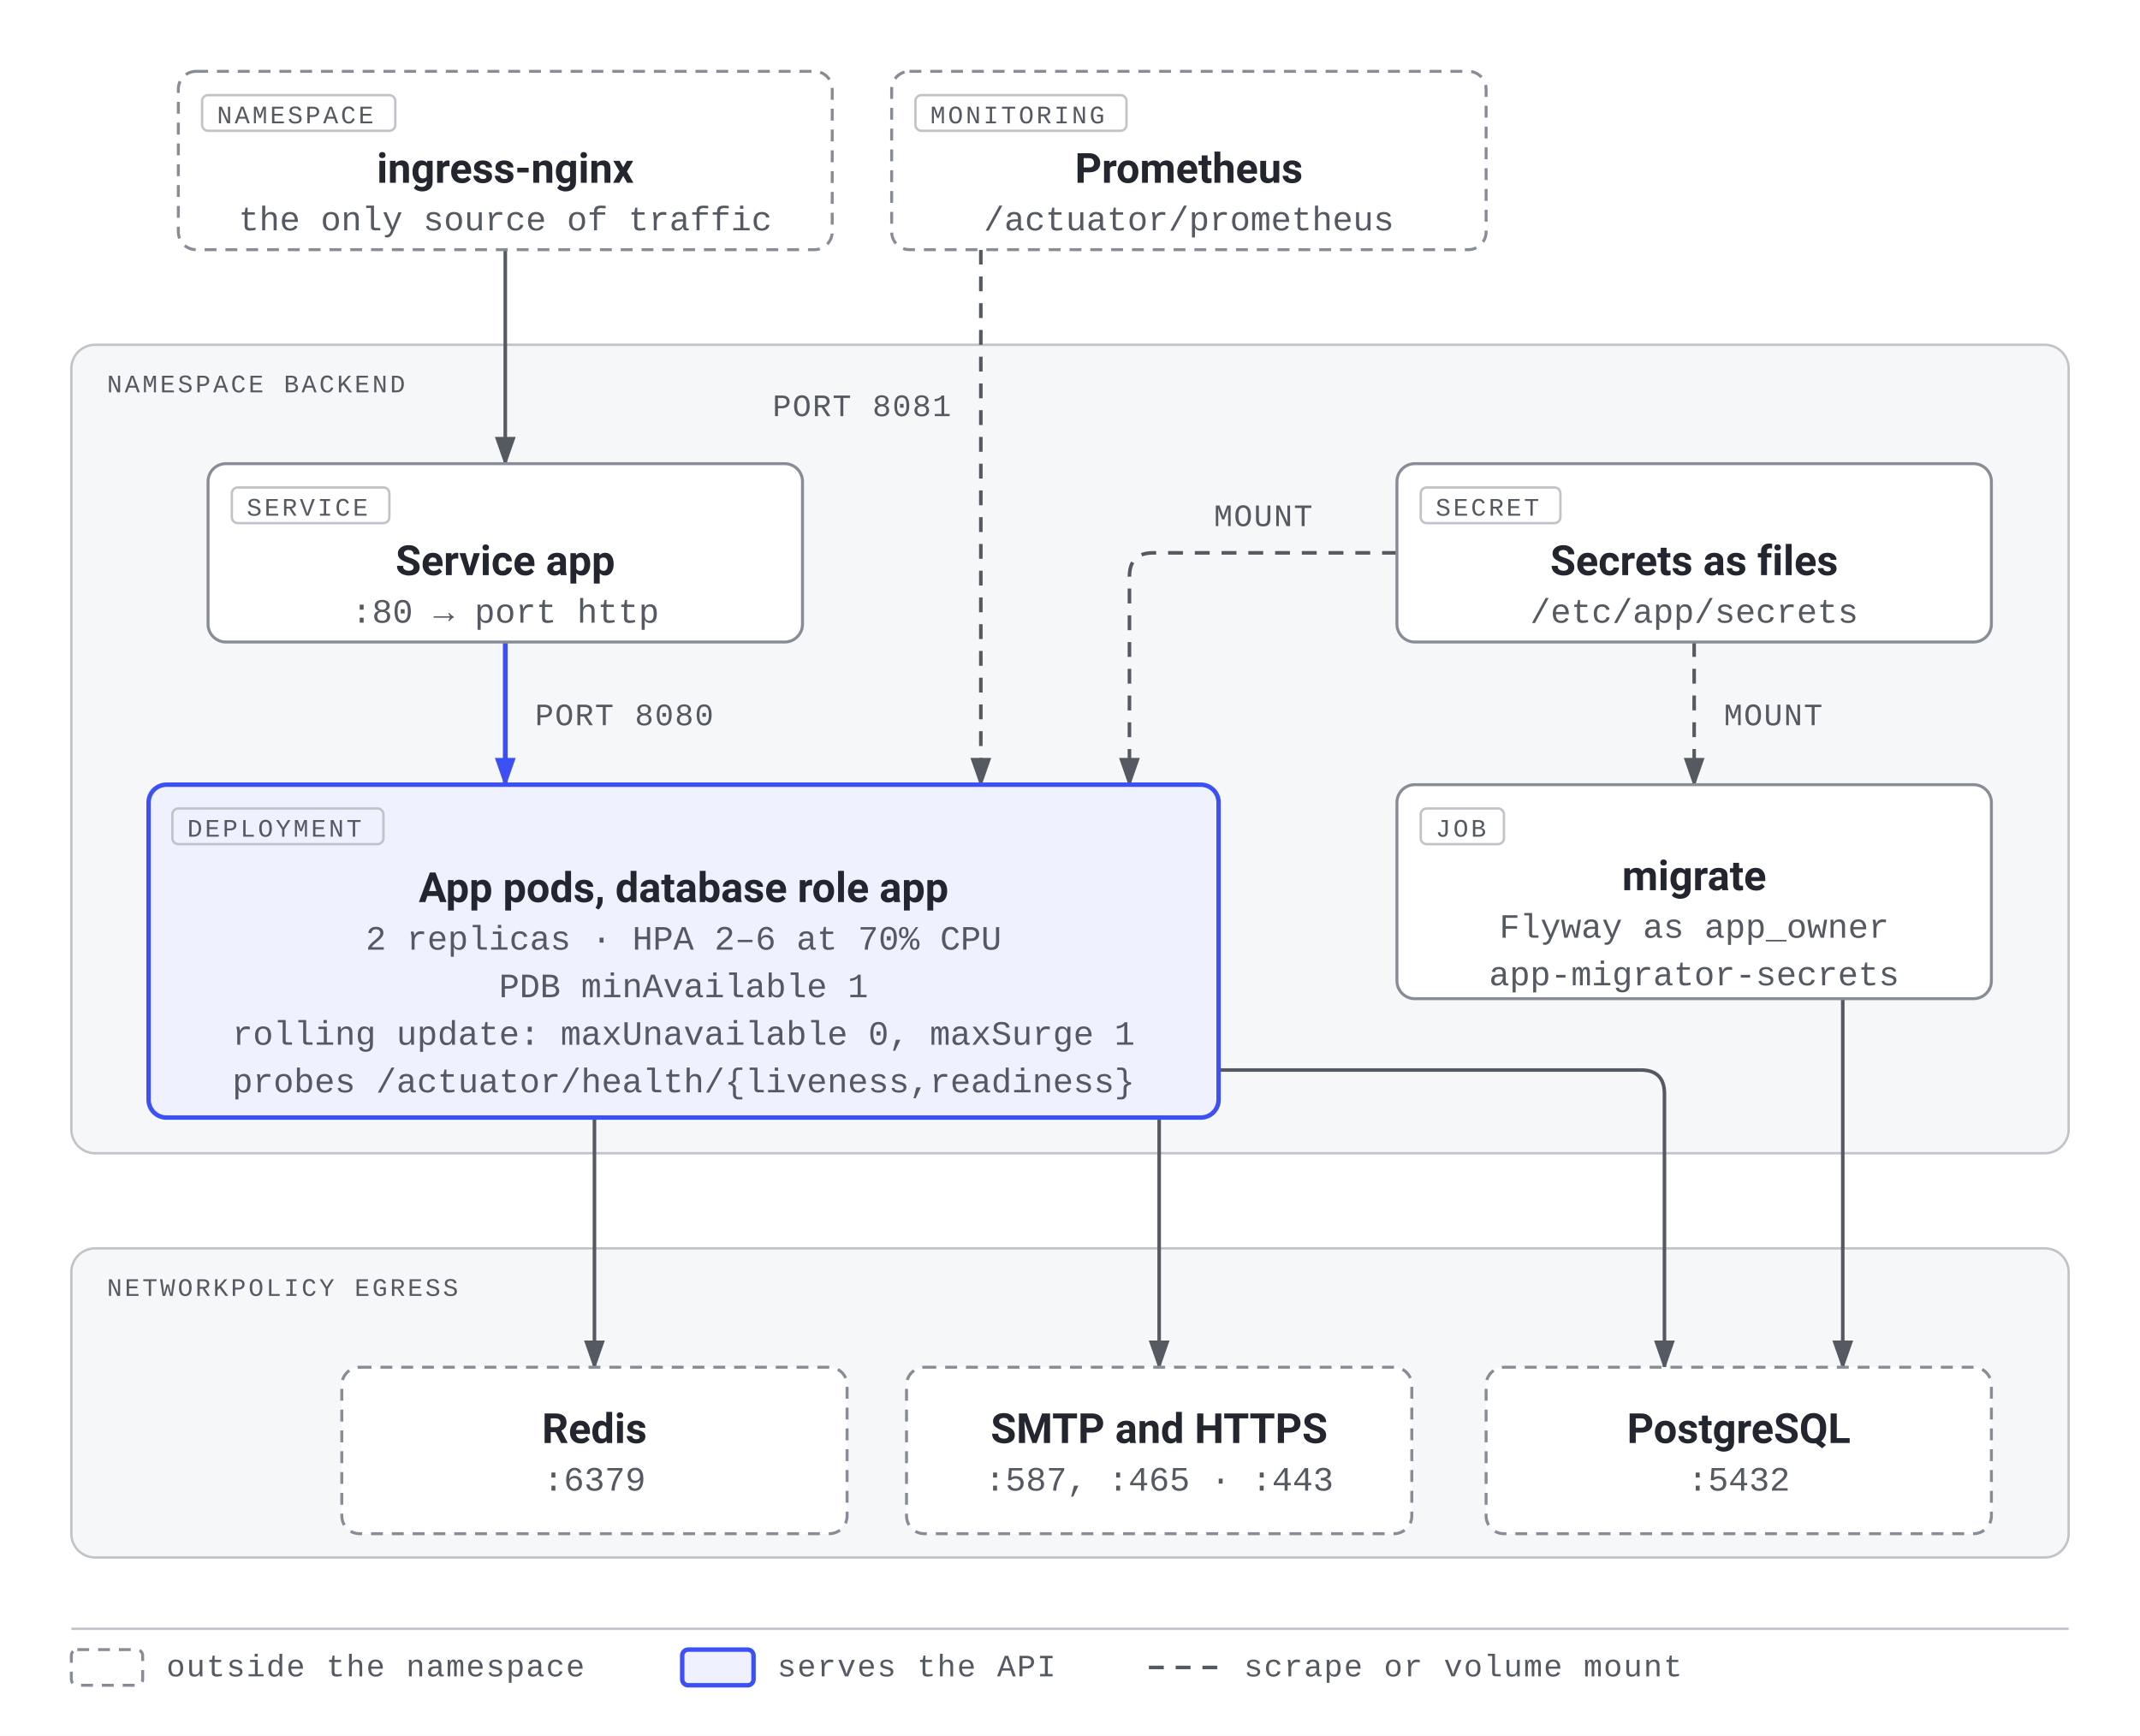
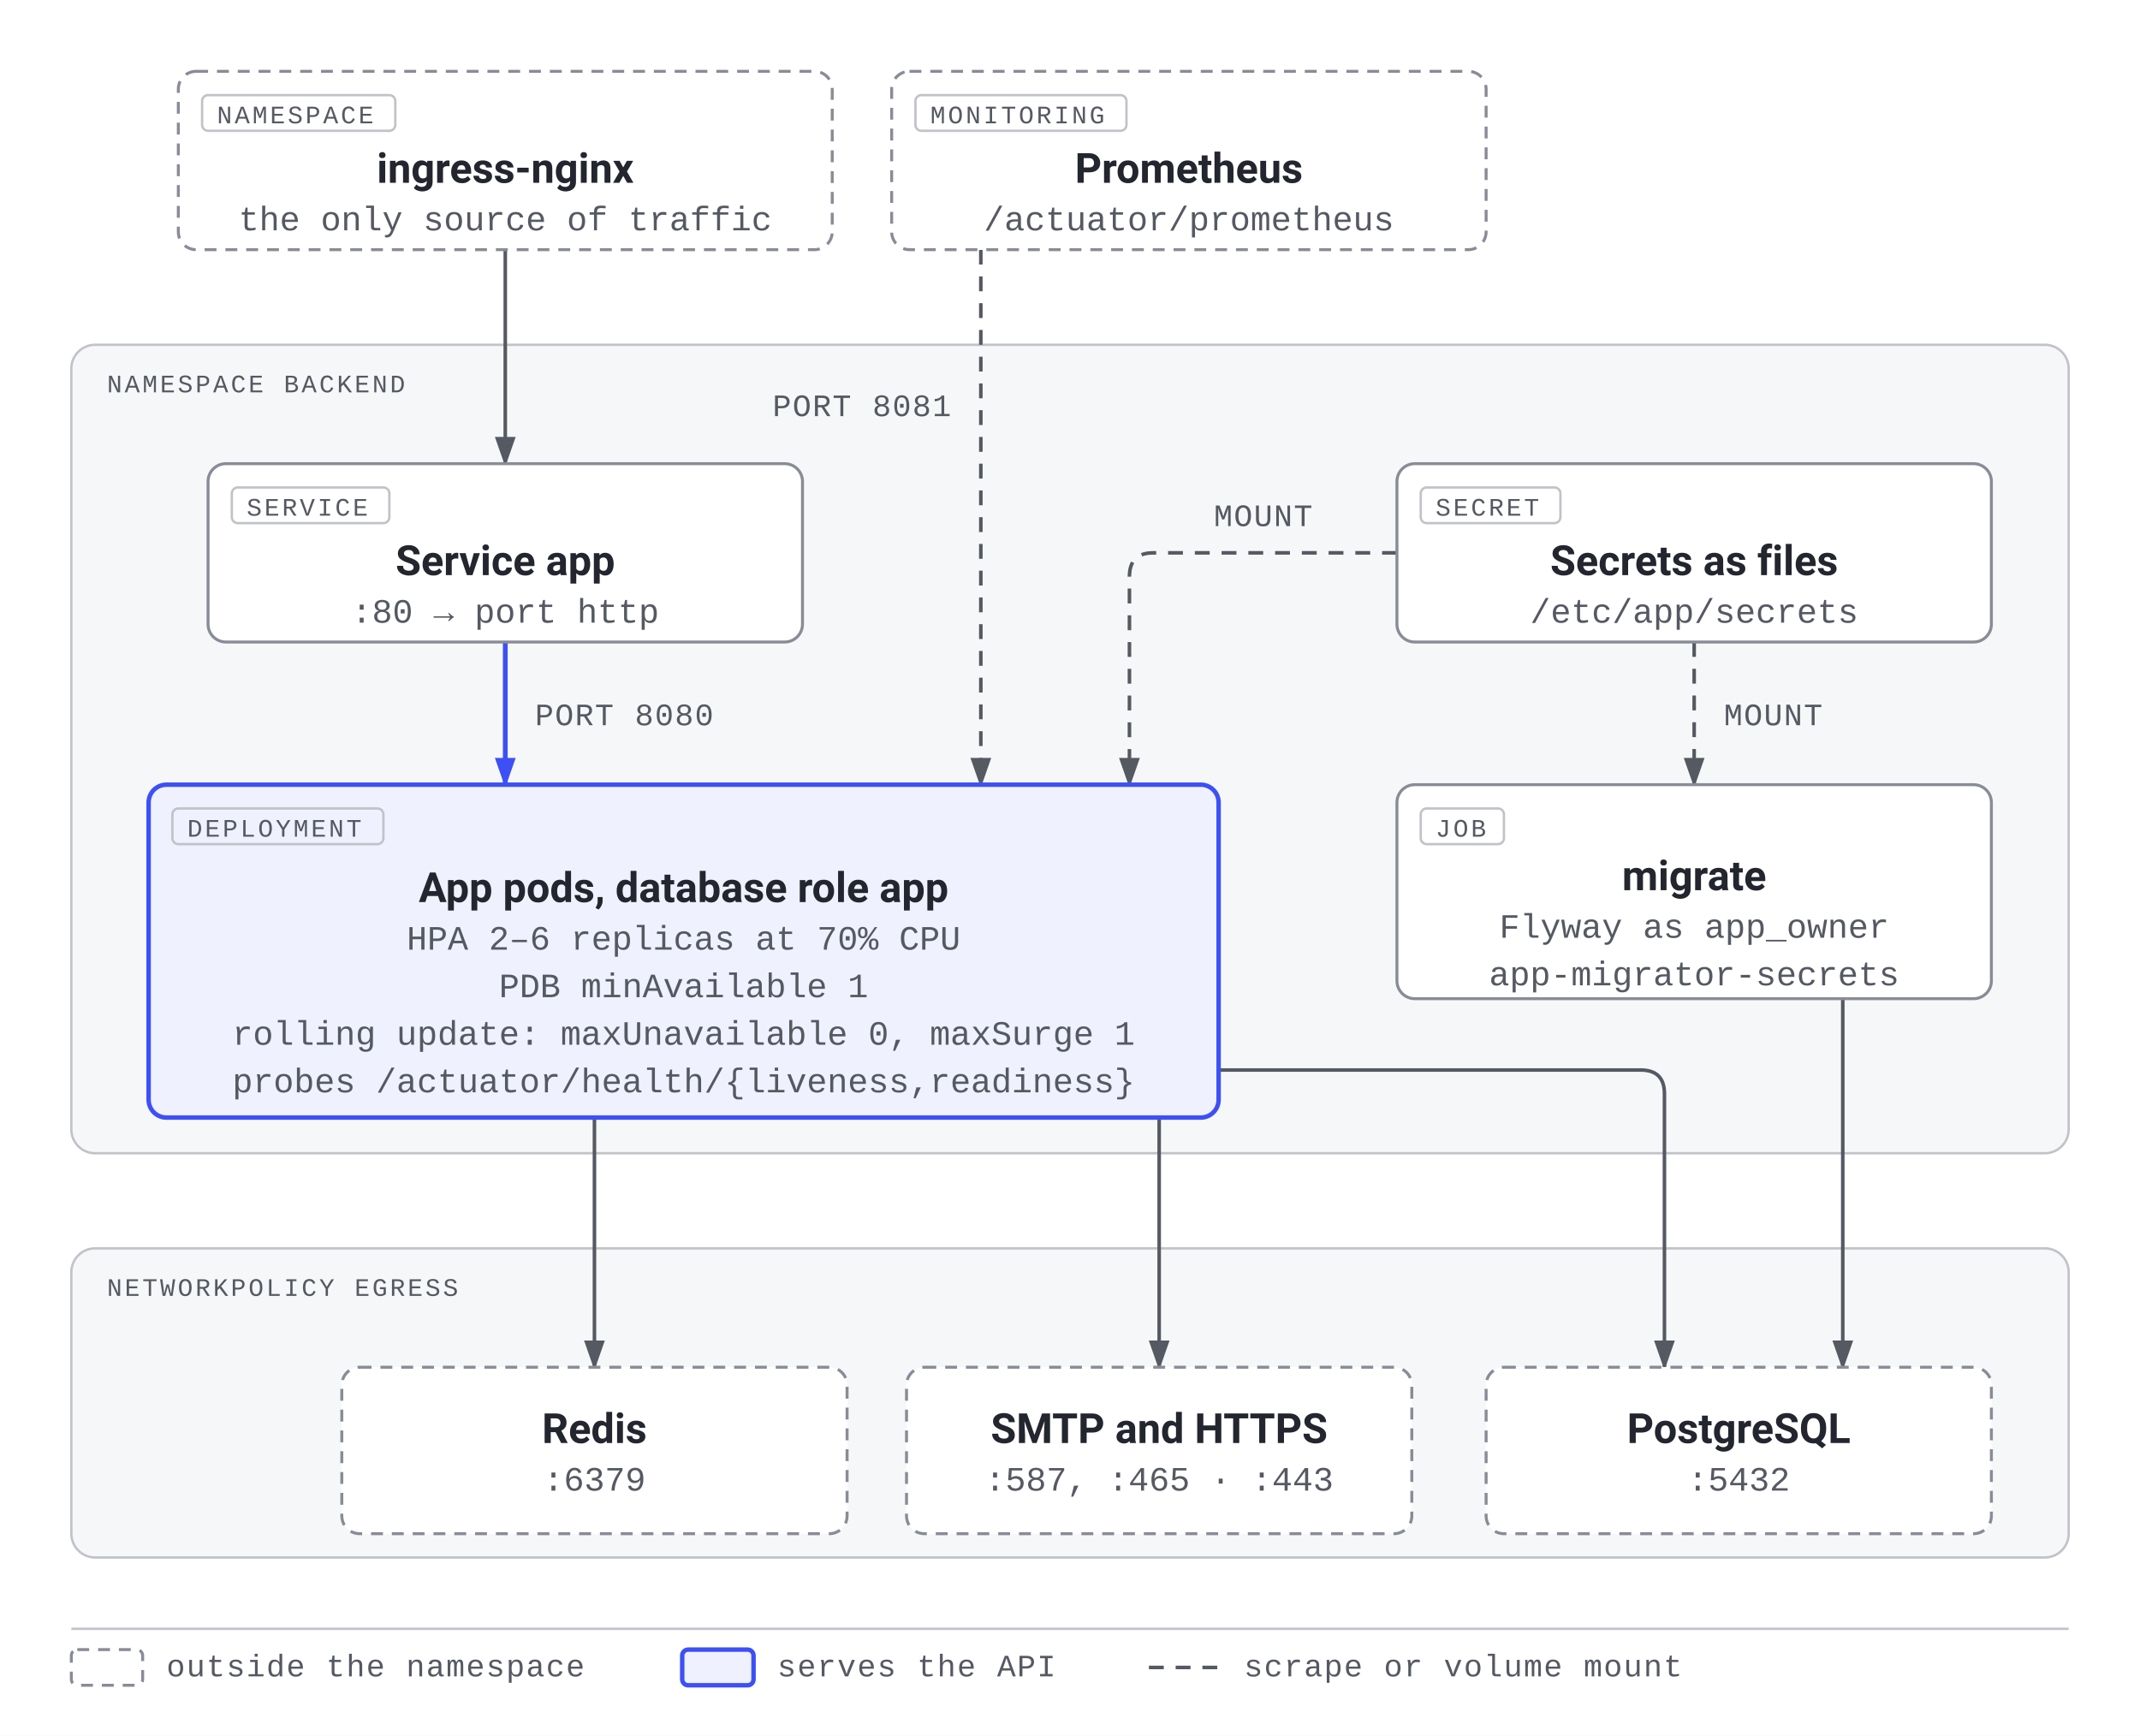
<svg xmlns="http://www.w3.org/2000/svg" viewBox="0 0 720 584" width="720" height="584" role="img" aria-labelledby="kubernetes-title kubernetes-desc">
  <defs>
    <style>
text{font-family:-apple-system, BlinkMacSystemFont, 'Segoe UI', Roboto, 'Helvetica Neue', Arial, 'Noto Sans', sans-serif} .mono{font-family:ui-monospace, SFMono-Regular, Menlo, Monaco, Consolas, 'Liberation Mono', 'Courier New', monospace}
.name{fill:#23262f;font-size:14px;font-weight:600}
.sub{fill:#555962;font-size:11.5px}
.lbl{fill:#555962;font-size:10.5px;letter-spacing:.04em}
.lbl-accent{fill:#3d50f5;font-size:10.5px;letter-spacing:.04em}
.tag{fill:#555962;font-size:8.5px;letter-spacing:.1em}
.note{fill:#555962;font-size:13px;font-style:italic}
.bg,.mask{fill:#ffffff} .mask-zone{fill:#f6f7f9}
.box{fill:#ffffff;stroke:#888c96;stroke-width:1}
.box-focal{fill:#eff1fe;stroke:#3d50f5;stroke-width:1.5}
.box-ext{fill:#ffffff;stroke:#888c96;stroke-width:1;stroke-dasharray:4 3}
.zone{fill:#f6f7f9;stroke:#c1c3c8;stroke-width:.8}
.frame{fill:none;stroke:#888c96;stroke-width:.8}
.chip{fill:none;stroke:#c1c3c8;stroke-width:.8}
.w{fill:none;stroke:#555962;stroke-width:1.2}
.w-accent{fill:none;stroke:#3d50f5;stroke-width:1.6}
.dash{stroke-dasharray:5 4}
.life{stroke:#c1c3c8;stroke-width:1;stroke-dasharray:3 3}
.sep{stroke:#c1c3c8;stroke-width:.8}
.m{fill:#555962} .m-accent{fill:#3d50f5} .m-open{fill:none;stroke:#555962;stroke-width:1.2}
.dot{fill:#23262f}
</style>
    <marker id="a" markerWidth="10" markerHeight="7" refX="9" refY="3.5" orient="auto" markerUnits="userSpaceOnUse">
      <polygon class="m" points="0 0, 10 3.5, 0 7" />
    </marker>
    <marker id="a-accent" markerWidth="10" markerHeight="7" refX="9" refY="3.5" orient="auto" markerUnits="userSpaceOnUse">
      <polygon class="m-accent" points="0 0, 10 3.5, 0 7" />
    </marker>
    <marker id="a-open" markerWidth="10" markerHeight="7" refX="9" refY="3.5" orient="auto" markerUnits="userSpaceOnUse">
      <polyline class="m-open" points="0 0, 10 3.5, 0 7" />
    </marker>
  </defs>
  <rect class="bg" width="100%" height="100%" />
  <rect class="zone" x="24" y="116" width="672" height="272" rx="8" />
  <rect class="zone" x="24" y="420" width="672" height="104" rx="8" />
  <path class="w" d="M170,84 L170,156" marker-end="url(#a)" />
  <path class="w-accent" d="M170,216 L170,264" marker-end="url(#a-accent)" />
  <path class="w dash" d="M330,84 L330,264" marker-end="url(#a)" />
  <path class="w dash" d="M470,186 L388,186 Q380,186 380,194 L380,264" marker-end="url(#a)" />
  <path class="w dash" d="M570,216 L570,264" marker-end="url(#a)" />
  <path class="w" d="M200,376 L200,460" marker-end="url(#a)" />
  <path class="w" d="M390,376 L390,460" marker-end="url(#a)" />
  <path class="w" d="M410,360 L552,360 Q560,360 560,368 L560,460" marker-end="url(#a)" />
  <path class="w" d="M620,336 L620,460" marker-end="url(#a)" />
  <line class="sep" x1="24" y1="548" x2="696" y2="548" />
  <rect class="mask-zone" x="33.0" y="125.2" width="110.0" height="9.4" rx="2" />
  <text class="tag mono" x="36" y="132" text-anchor="start">NAMESPACE BACKEND</text>
  <rect class="mask-zone" x="33.0" y="429.2" width="128.4" height="9.4" rx="2" />
  <text class="tag mono" x="36" y="436" text-anchor="start">NETWORKPOLICY EGRESS</text>
  <rect class="mask-zone" x="177.0" y="235.6" width="68.4" height="11.6" rx="2" />
  <text class="lbl mono" x="180" y="244" text-anchor="start">PORT 8080</text>
  <rect class="mask-zone" x="254.6" y="131.6" width="68.4" height="11.6" rx="2" />
  <text class="lbl mono" x="320" y="140" text-anchor="end">PORT 8081</text>
  <rect class="mask-zone" x="404.7" y="168.6" width="40.6" height="11.6" rx="2" />
  <text class="lbl mono" x="425" y="177" text-anchor="middle">MOUNT</text>
  <rect class="mask-zone" x="577.0" y="235.6" width="40.6" height="11.6" rx="2" />
  <text class="lbl mono" x="580" y="244" text-anchor="start">MOUNT</text>
  <rect class="box-ext" x="24" y="555" width="24" height="12" rx="2" />
  <text class="lbl mono" x="56" y="564">outside the namespace</text>
  <rect class="box-focal" x="229.53" y="555" width="24" height="12" rx="2" />
  <text class="lbl mono" x="261.53" y="564">serves the API</text>
  <line class="w dash" x1="386.55" y1="561" x2="410.55" y2="561" />
  <text class="lbl mono" x="418.55" y="564">scrape or volume mount</text>
  <rect class="mask" x="60" y="24" width="220" height="60" rx="6" />
  <rect class="box-ext" x="60" y="24" width="220" height="60" rx="6" />
  <rect class="chip" x="68" y="32" width="65" height="12" rx="2" />
  <text class="tag mono" x="73" y="41.5">NAMESPACE</text>
  <text class="name" x="170.0" y="61.5" text-anchor="middle">ingress-nginx</text>
  <text class="sub mono" x="170.0" y="77.5" text-anchor="middle">the only source of traffic</text>
  <rect class="mask" x="300" y="24" width="200" height="60" rx="6" />
  <rect class="box-ext" x="300" y="24" width="200" height="60" rx="6" />
  <rect class="chip" x="308" y="32" width="71" height="12" rx="2" />
  <text class="tag mono" x="313" y="41.5">MONITORING</text>
  <text class="name" x="400.0" y="61.5" text-anchor="middle">Prometheus</text>
  <text class="sub mono" x="400.0" y="77.5" text-anchor="middle">/actuator/prometheus</text>
  <rect class="mask" x="70" y="156" width="200" height="60" rx="6" />
  <rect class="box" x="70" y="156" width="200" height="60" rx="6" />
  <rect class="chip" x="78" y="164" width="53" height="12" rx="2" />
  <text class="tag mono" x="83" y="173.5">SERVICE</text>
  <text class="name" x="170.0" y="193.5" text-anchor="middle">Service app</text>
  <text class="sub mono" x="170.0" y="209.5" text-anchor="middle">:80 → port http</text>
  <rect class="mask" x="470" y="156" width="200" height="60" rx="6" />
  <rect class="box" x="470" y="156" width="200" height="60" rx="6" />
  <rect class="chip" x="478" y="164" width="47" height="12" rx="2" />
  <text class="tag mono" x="483" y="173.5">SECRET</text>
  <text class="name" x="570.0" y="193.5" text-anchor="middle">Secrets as files</text>
  <text class="sub mono" x="570.0" y="209.5" text-anchor="middle">/etc/app/secrets</text>
  <rect class="mask" x="50" y="264" width="360" height="112" rx="6" />
  <rect class="box-focal" x="50" y="264" width="360" height="112" rx="6" />
  <rect class="chip" x="58" y="272" width="71" height="12" rx="2" />
  <text class="tag mono" x="63" y="281.5">DEPLOYMENT</text>
  <text class="name" x="230.0" y="303.5" text-anchor="middle">App pods, database role app</text>
-   <text class="sub mono" x="230.0" y="319.5" text-anchor="middle">2 replicas · HPA 2–6 at 70% CPU</text>
+   <text class="sub mono" x="230.0" y="319.5" text-anchor="middle">HPA 2–6 replicas at 70% CPU</text>
  <text class="sub mono" x="230.0" y="335.5" text-anchor="middle">PDB minAvailable 1</text>
  <text class="sub mono" x="230.0" y="351.5" text-anchor="middle">rolling update: maxUnavailable 0, maxSurge 1</text>
  <text class="sub mono" x="230.0" y="367.5" text-anchor="middle">probes /actuator/health/{liveness,readiness}</text>
  <rect class="mask" x="470" y="264" width="200" height="72" rx="6" />
  <rect class="box" x="470" y="264" width="200" height="72" rx="6" />
  <rect class="chip" x="478" y="272" width="28" height="12" rx="2" />
  <text class="tag mono" x="483" y="281.5">JOB</text>
  <text class="name" x="570.0" y="299.5" text-anchor="middle">migrate</text>
  <text class="sub mono" x="570.0" y="315.5" text-anchor="middle">Flyway as app_owner</text>
  <text class="sub mono" x="570.0" y="331.5" text-anchor="middle">app-migrator-secrets</text>
  <rect class="mask" x="115" y="460" width="170" height="56" rx="6" />
  <rect class="box-ext" x="115" y="460" width="170" height="56" rx="6" />
  <text class="name" x="200.0" y="485.5" text-anchor="middle">Redis</text>
  <text class="sub mono" x="200.0" y="501.5" text-anchor="middle">:6379</text>
  <rect class="mask" x="305" y="460" width="170" height="56" rx="6" />
  <rect class="box-ext" x="305" y="460" width="170" height="56" rx="6" />
  <text class="name" x="390.0" y="485.5" text-anchor="middle">SMTP and HTTPS</text>
  <text class="sub mono" x="390.0" y="501.5" text-anchor="middle">:587, :465 · :443</text>
  <rect class="mask" x="500" y="460" width="170" height="56" rx="6" />
  <rect class="box-ext" x="500" y="460" width="170" height="56" rx="6" />
  <text class="name" x="585.0" y="485.5" text-anchor="middle">PostgreSQL</text>
  <text class="sub mono" x="585.0" y="501.5" text-anchor="middle">:5432</text>
</svg>
